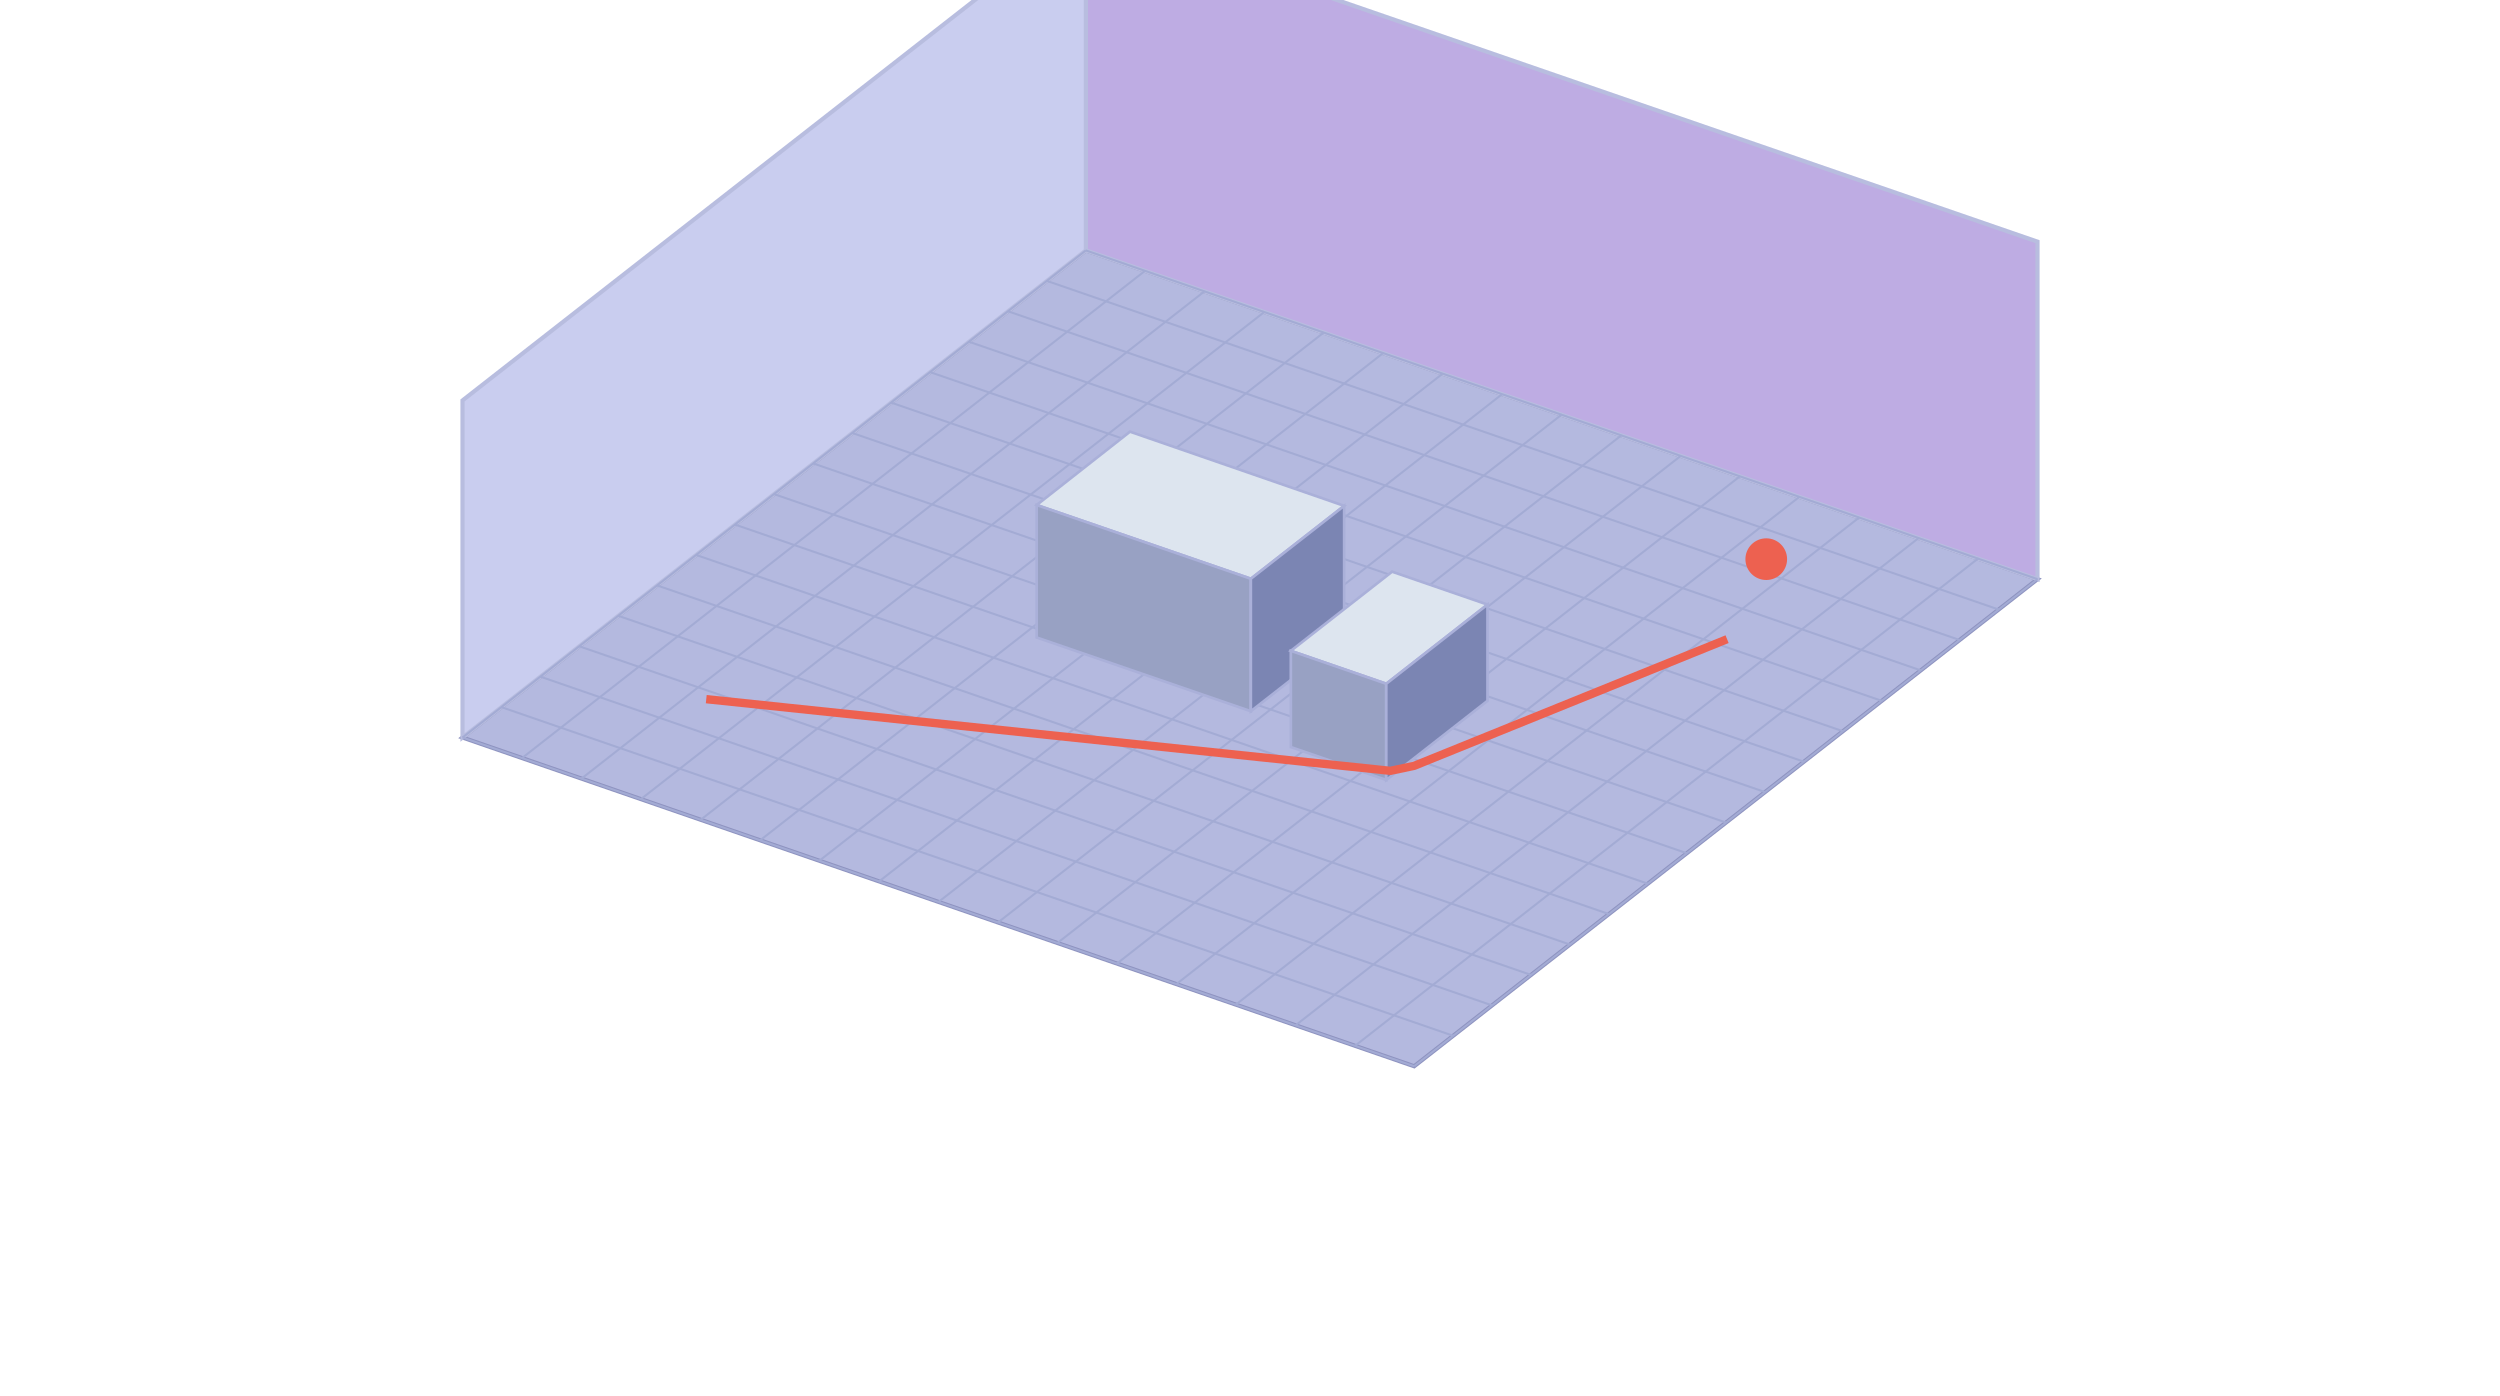
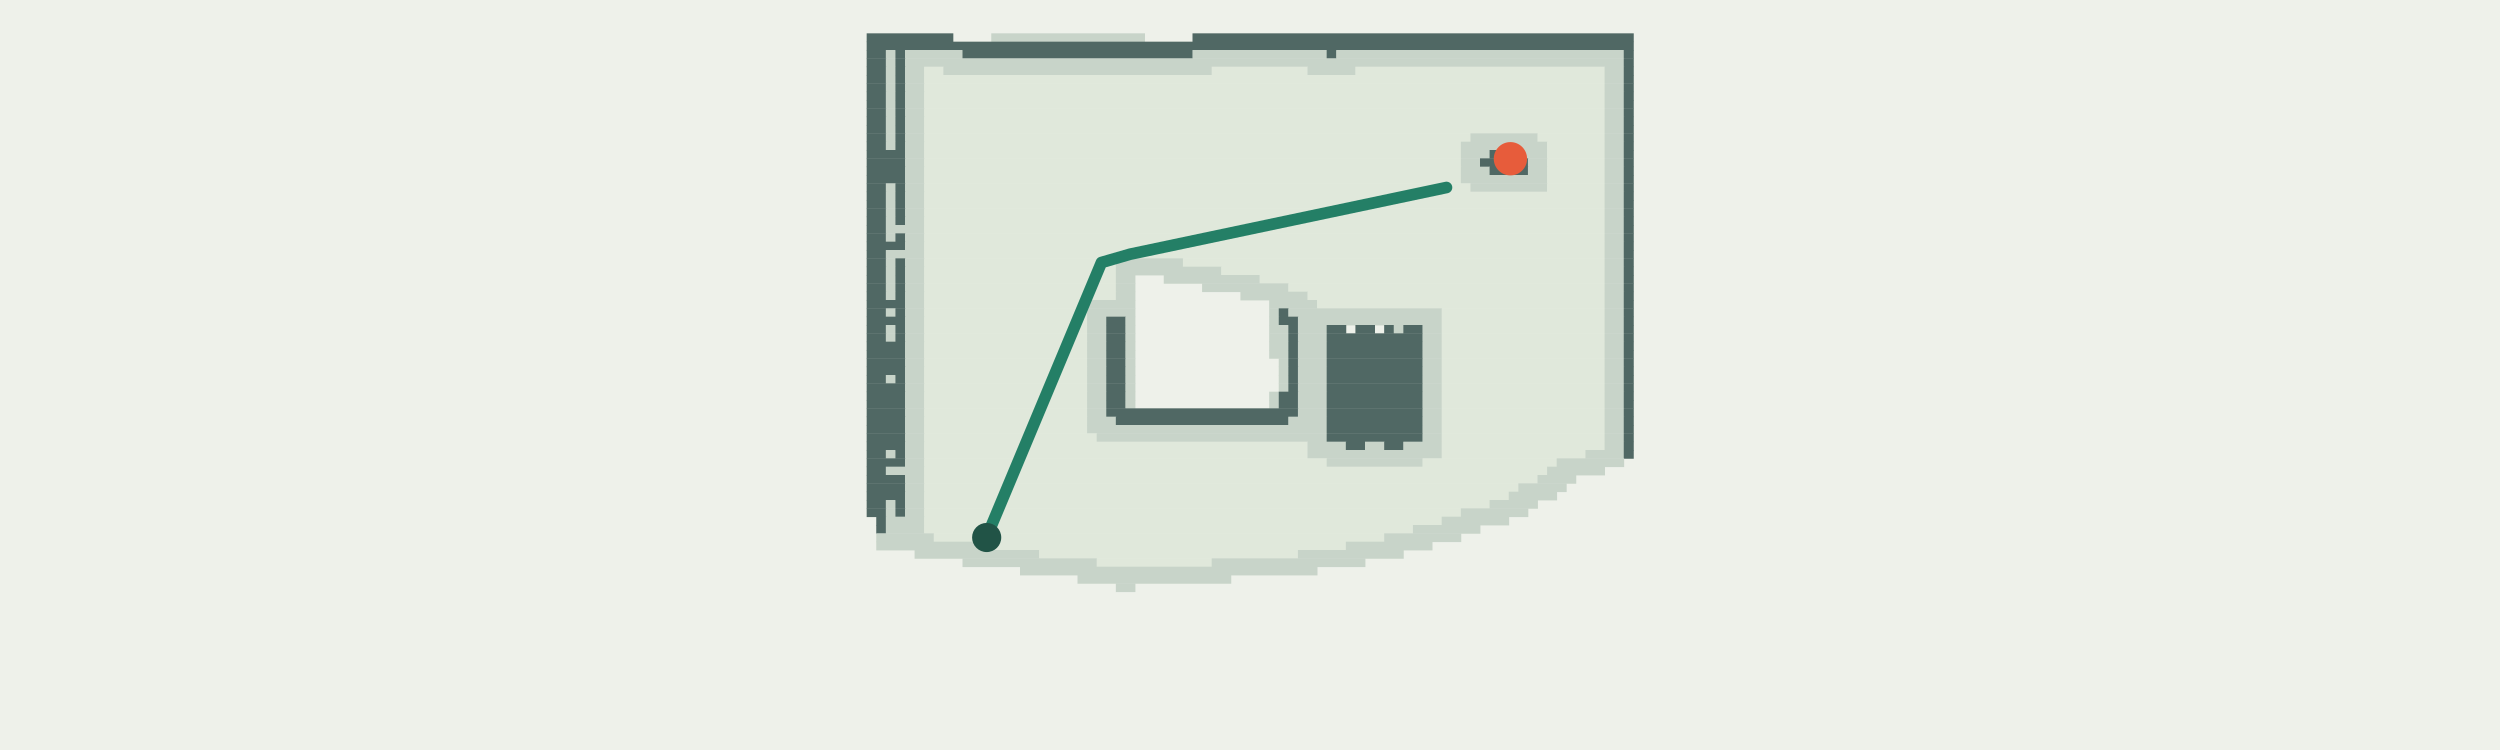
- <svg xmlns="http://www.w3.org/2000/svg" viewBox="0 0 600 335" width="600" height="335">
-   <polygon fill="#b4b9df" stroke="#8e93c0" points="260.6,60.1 489.0,139.0 339.4,255.9 111.0,177.0" />
-   <polygon fill="#beace3" stroke="#b8bddf" points="260.6,60.1 489.0,139.0 489.0,58.0 260.6,-20.8" />
-   <polygon fill="#c9cdef" stroke="#b8bddf" points="260.6,60.1 111.0,177.0 111.0,96.1 260.6,-20.8" />
-   <polyline points="260.6,60.1 489.0,139.0" fill="none" stroke="#a3abd4" stroke-width="0.5" opacity="1" stroke-dasharray="" stroke-linejoin="round" />
-   <polyline points="260.6,60.1 111.0,177.0" fill="none" stroke="#a3abd4" stroke-width="0.5" opacity="1" stroke-dasharray="" stroke-linejoin="round" />
-   <polyline points="251.2,67.4 479.7,146.3" fill="none" stroke="#a3abd4" stroke-width="0.5" opacity="1" stroke-dasharray="" stroke-linejoin="round" />
-   <polyline points="274.8,65.0 125.2,182.0" fill="none" stroke="#a3abd4" stroke-width="0.5" opacity="1" stroke-dasharray="" stroke-linejoin="round" />
-   <polyline points="241.9,74.7 470.3,153.6" fill="none" stroke="#a3abd4" stroke-width="0.5" opacity="1" stroke-dasharray="" stroke-linejoin="round" />
-   <polyline points="289.1,69.9 139.5,186.9" fill="none" stroke="#a3abd4" stroke-width="0.5" opacity="1" stroke-dasharray="" stroke-linejoin="round" />
-   <polyline points="232.5,82.0 461.0,160.9" fill="none" stroke="#a3abd4" stroke-width="0.5" opacity="1" stroke-dasharray="" stroke-linejoin="round" />
-   <polyline points="303.4,74.9 153.8,191.8" fill="none" stroke="#a3abd4" stroke-width="0.5" opacity="1" stroke-dasharray="" stroke-linejoin="round" />
-   <polyline points="223.2,89.3 451.6,168.2" fill="none" stroke="#a3abd4" stroke-width="0.5" opacity="1" stroke-dasharray="" stroke-linejoin="round" />
-   <polyline points="317.7,79.8 168.1,196.8" fill="none" stroke="#a3abd4" stroke-width="0.5" opacity="1" stroke-dasharray="" stroke-linejoin="round" />
-   <polyline points="213.8,96.6 442.3,175.5" fill="none" stroke="#a3abd4" stroke-width="0.5" opacity="1" stroke-dasharray="" stroke-linejoin="round" />
-   <polyline points="332.0,84.7 182.4,201.7" fill="none" stroke="#a3abd4" stroke-width="0.5" opacity="1" stroke-dasharray="" stroke-linejoin="round" />
-   <polyline points="204.5,103.9 432.9,182.8" fill="none" stroke="#a3abd4" stroke-width="0.5" opacity="1" stroke-dasharray="" stroke-linejoin="round" />
-   <polyline points="346.2,89.7 196.6,206.6" fill="none" stroke="#a3abd4" stroke-width="0.5" opacity="1" stroke-dasharray="" stroke-linejoin="round" />
-   <polyline points="195.1,111.2 423.6,190.1" fill="none" stroke="#a3abd4" stroke-width="0.5" opacity="1" stroke-dasharray="" stroke-linejoin="round" />
-   <polyline points="360.5,94.6 210.9,211.6" fill="none" stroke="#a3abd4" stroke-width="0.5" opacity="1" stroke-dasharray="" stroke-linejoin="round" />
-   <polyline points="185.8,118.6 414.2,197.4" fill="none" stroke="#a3abd4" stroke-width="0.5" opacity="1" stroke-dasharray="" stroke-linejoin="round" />
-   <polyline points="374.8,99.5 225.2,216.5" fill="none" stroke="#a3abd4" stroke-width="0.5" opacity="1" stroke-dasharray="" stroke-linejoin="round" />
-   <polyline points="176.4,125.9 404.9,204.8" fill="none" stroke="#a3abd4" stroke-width="0.5" opacity="1" stroke-dasharray="" stroke-linejoin="round" />
-   <polyline points="389.1,104.5 239.5,221.4" fill="none" stroke="#a3abd4" stroke-width="0.5" opacity="1" stroke-dasharray="" stroke-linejoin="round" />
-   <polyline points="167.1,133.2 395.5,212.1" fill="none" stroke="#a3abd4" stroke-width="0.5" opacity="1" stroke-dasharray="" stroke-linejoin="round" />
-   <polyline points="403.4,109.4 253.8,226.3" fill="none" stroke="#a3abd4" stroke-width="0.5" opacity="1" stroke-dasharray="" stroke-linejoin="round" />
-   <polyline points="157.7,140.5 386.2,219.4" fill="none" stroke="#a3abd4" stroke-width="0.5" opacity="1" stroke-dasharray="" stroke-linejoin="round" />
-   <polyline points="417.6,114.3 268.0,231.3" fill="none" stroke="#a3abd4" stroke-width="0.5" opacity="1" stroke-dasharray="" stroke-linejoin="round" />
-   <polyline points="148.4,147.8 376.8,226.7" fill="none" stroke="#a3abd4" stroke-width="0.5" opacity="1" stroke-dasharray="" stroke-linejoin="round" />
-   <polyline points="431.9,119.2 282.3,236.2" fill="none" stroke="#a3abd4" stroke-width="0.5" opacity="1" stroke-dasharray="" stroke-linejoin="round" />
-   <polyline points="139.0,155.1 367.5,234.0" fill="none" stroke="#a3abd4" stroke-width="0.5" opacity="1" stroke-dasharray="" stroke-linejoin="round" />
-   <polyline points="446.2,124.2 296.6,241.1" fill="none" stroke="#a3abd4" stroke-width="0.5" opacity="1" stroke-dasharray="" stroke-linejoin="round" />
-   <polyline points="129.7,162.4 358.1,241.3" fill="none" stroke="#a3abd4" stroke-width="0.5" opacity="1" stroke-dasharray="" stroke-linejoin="round" />
-   <polyline points="460.5,129.1 310.9,246.1" fill="none" stroke="#a3abd4" stroke-width="0.5" opacity="1" stroke-dasharray="" stroke-linejoin="round" />
-   <polyline points="120.3,169.7 348.8,248.6" fill="none" stroke="#a3abd4" stroke-width="0.5" opacity="1" stroke-dasharray="" stroke-linejoin="round" />
-   <polyline points="474.8,134.0 325.2,251.0" fill="none" stroke="#a3abd4" stroke-width="0.5" opacity="1" stroke-dasharray="" stroke-linejoin="round" />
-   <polyline points="111.0,177.0 339.4,255.9" fill="none" stroke="#a3abd4" stroke-width="0.5" opacity="1" stroke-dasharray="" stroke-linejoin="round" />
-   <polyline points="489.0,139.0 339.4,255.9" fill="none" stroke="#a3abd4" stroke-width="0.5" opacity="1" stroke-dasharray="" stroke-linejoin="round" />
-   <polygon fill="#dde5ef" stroke="#aab0d9" stroke-width=".65" points="271.2,103.6 322.6,121.4 300.2,138.9 248.8,121.2" />
-   <polygon fill="#98a1c3" stroke="#aab0d9" stroke-width=".65" points="248.8,153.0 300.2,170.7 300.2,138.9 248.8,121.2" />
-   <polygon fill="#7b85b3" stroke="#aab0d9" stroke-width=".65" points="322.6,153.2 300.2,170.7 300.2,138.9 322.6,121.4" />
-   <polygon fill="#dde5ef" stroke="#aab0d9" stroke-width=".65" points="334.1,137.2 357.0,145.1 332.7,164.1 309.8,156.2" />
-   <polygon fill="#98a1c3" stroke="#aab0d9" stroke-width=".65" points="309.8,179.3 332.7,187.2 332.7,164.1 309.8,156.2" />
-   <polygon fill="#7b85b3" stroke="#aab0d9" stroke-width=".65" points="357.0,168.2 332.7,187.2 332.7,164.1 357.0,145.1" />
-   <polyline points="169.5,167.8 333.7,185.0 339.4,183.8 414.5,153.4" fill="none" stroke="#ed6150" stroke-width="2" opacity="1" stroke-dasharray="" stroke-linejoin="round" />
-   <circle cx="423.9" cy="134.2" r="5" fill="#ed6150" />
+ <svg xmlns="http://www.w3.org/2000/svg" viewBox="0 0 600 180">
+   <rect width="600" height="180" fill="#eef1ea" />
+   <rect x="208.0" y="8.0" width="20.8" height="2.1" fill="#506864" />
+   <rect x="237.9" y="8.0" width="36.9" height="2.1" fill="#c8d4c9" />
+   <rect x="286.2" y="8.0" width="105.9" height="2.1" fill="#506864" />
+   <rect x="208.0" y="10.0" width="184.1" height="2.1" fill="#506864" />
+   <rect x="208.0" y="12.0" width="4.7" height="2.1" fill="#506864" />
+   <rect x="212.6" y="12.0" width="2.4" height="2.1" fill="#c8d4c9" />
+   <rect x="214.9" y="12.0" width="2.4" height="2.1" fill="#506864" />
+   <rect x="217.2" y="12.0" width="13.9" height="2.1" fill="#c8d4c9" />
+   <rect x="231.0" y="12.0" width="55.3" height="2.1" fill="#506864" />
+   <rect x="286.2" y="12.0" width="32.3" height="2.1" fill="#c8d4c9" />
+   <rect x="318.4" y="12.0" width="2.4" height="2.1" fill="#506864" />
+   <rect x="320.7" y="12.0" width="69.1" height="2.1" fill="#c8d4c9" />
+   <rect x="389.7" y="12.0" width="2.4" height="2.1" fill="#506864" />
+   <rect x="208.0" y="14.0" width="4.7" height="2.1" fill="#506864" />
+   <rect x="212.6" y="14.0" width="2.4" height="2.1" fill="#c8d4c9" />
+   <rect x="214.9" y="14.0" width="2.4" height="2.1" fill="#506864" />
+   <rect x="217.2" y="14.0" width="172.6" height="2.1" fill="#c8d4c9" />
+   <rect x="389.7" y="14.0" width="2.4" height="2.1" fill="#506864" />
+   <rect x="208.0" y="16.0" width="4.7" height="2.1" fill="#506864" />
+   <rect x="212.6" y="16.0" width="2.4" height="2.1" fill="#c8d4c9" />
+   <rect x="214.9" y="16.0" width="2.4" height="2.1" fill="#506864" />
+   <rect x="217.2" y="16.0" width="4.7" height="2.1" fill="#c8d4c9" />
+   <rect x="221.8" y="16.0" width="4.7" height="2.1" fill="#e0e8db" />
+   <rect x="226.4" y="16.0" width="64.5" height="2.1" fill="#c8d4c9" />
+   <rect x="290.8" y="16.0" width="23.1" height="2.1" fill="#e0e8db" />
+   <rect x="313.8" y="16.0" width="11.6" height="2.1" fill="#c8d4c9" />
+   <rect x="325.3" y="16.0" width="59.9" height="2.1" fill="#e0e8db" />
+   <rect x="385.1" y="16.0" width="4.7" height="2.1" fill="#c8d4c9" />
+   <rect x="389.7" y="16.0" width="2.4" height="2.1" fill="#506864" />
+   <rect x="208.0" y="18.0" width="4.7" height="2.1" fill="#506864" />
+   <rect x="212.6" y="18.0" width="2.4" height="2.1" fill="#c8d4c9" />
+   <rect x="214.9" y="18.0" width="2.4" height="2.1" fill="#506864" />
+   <rect x="217.2" y="18.0" width="4.7" height="2.1" fill="#c8d4c9" />
+   <rect x="221.8" y="18.0" width="163.4" height="2.1" fill="#e0e8db" />
+   <rect x="385.1" y="18.0" width="4.7" height="2.1" fill="#c8d4c9" />
+   <rect x="389.7" y="18.0" width="2.4" height="2.1" fill="#506864" />
+   <rect x="208.0" y="20.0" width="4.7" height="2.1" fill="#506864" />
+   <rect x="212.6" y="20.0" width="2.4" height="2.1" fill="#c8d4c9" />
+   <rect x="214.9" y="20.0" width="2.4" height="2.1" fill="#506864" />
+   <rect x="217.2" y="20.0" width="4.7" height="2.1" fill="#c8d4c9" />
+   <rect x="221.8" y="20.0" width="163.4" height="2.1" fill="#e0e8db" />
+   <rect x="385.1" y="20.0" width="4.7" height="2.1" fill="#c8d4c9" />
+   <rect x="389.7" y="20.0" width="2.4" height="2.1" fill="#506864" />
+   <rect x="208.0" y="22.0" width="4.7" height="2.1" fill="#506864" />
+   <rect x="212.6" y="22.0" width="2.4" height="2.1" fill="#c8d4c9" />
+   <rect x="214.9" y="22.0" width="2.4" height="2.1" fill="#506864" />
+   <rect x="217.2" y="22.0" width="4.7" height="2.1" fill="#c8d4c9" />
+   <rect x="221.8" y="22.0" width="163.4" height="2.1" fill="#e0e8db" />
+   <rect x="385.1" y="22.0" width="4.7" height="2.1" fill="#c8d4c9" />
+   <rect x="389.7" y="22.0" width="2.4" height="2.1" fill="#506864" />
+   <rect x="208.0" y="24.0" width="4.7" height="2.1" fill="#506864" />
+   <rect x="212.6" y="24.0" width="2.4" height="2.1" fill="#c8d4c9" />
+   <rect x="214.9" y="24.0" width="2.4" height="2.1" fill="#506864" />
+   <rect x="217.2" y="24.0" width="4.7" height="2.1" fill="#c8d4c9" />
+   <rect x="221.8" y="24.0" width="163.4" height="2.1" fill="#e0e8db" />
+   <rect x="385.1" y="24.0" width="4.7" height="2.1" fill="#c8d4c9" />
+   <rect x="389.7" y="24.0" width="2.4" height="2.1" fill="#506864" />
+   <rect x="208.0" y="26.0" width="4.7" height="2.1" fill="#506864" />
+   <rect x="212.6" y="26.0" width="2.4" height="2.1" fill="#c8d4c9" />
+   <rect x="214.9" y="26.0" width="2.4" height="2.1" fill="#506864" />
+   <rect x="217.2" y="26.0" width="4.7" height="2.1" fill="#c8d4c9" />
+   <rect x="221.8" y="26.0" width="163.4" height="2.1" fill="#e0e8db" />
+   <rect x="385.1" y="26.0" width="4.7" height="2.1" fill="#c8d4c9" />
+   <rect x="389.7" y="26.0" width="2.4" height="2.1" fill="#506864" />
+   <rect x="208.0" y="28.0" width="4.7" height="2.1" fill="#506864" />
+   <rect x="212.6" y="28.0" width="2.4" height="2.1" fill="#c8d4c9" />
+   <rect x="214.9" y="28.0" width="2.4" height="2.1" fill="#506864" />
+   <rect x="217.2" y="28.0" width="4.7" height="2.1" fill="#c8d4c9" />
+   <rect x="221.8" y="28.0" width="163.4" height="2.1" fill="#e0e8db" />
+   <rect x="385.1" y="28.0" width="4.7" height="2.1" fill="#c8d4c9" />
+   <rect x="389.7" y="28.0" width="2.4" height="2.1" fill="#506864" />
+   <rect x="208.0" y="30.0" width="4.7" height="2.1" fill="#506864" />
+   <rect x="212.6" y="30.0" width="2.4" height="2.1" fill="#c8d4c9" />
+   <rect x="214.9" y="30.0" width="2.4" height="2.1" fill="#506864" />
+   <rect x="217.2" y="30.0" width="4.7" height="2.1" fill="#c8d4c9" />
+   <rect x="221.8" y="30.0" width="163.4" height="2.1" fill="#e0e8db" />
+   <rect x="385.1" y="30.0" width="4.7" height="2.1" fill="#c8d4c9" />
+   <rect x="389.7" y="30.0" width="2.4" height="2.1" fill="#506864" />
+   <rect x="208.0" y="32.0" width="4.7" height="2.1" fill="#506864" />
+   <rect x="212.6" y="32.0" width="2.4" height="2.1" fill="#c8d4c9" />
+   <rect x="214.9" y="32.0" width="2.4" height="2.1" fill="#506864" />
+   <rect x="217.2" y="32.0" width="4.7" height="2.1" fill="#c8d4c9" />
+   <rect x="221.8" y="32.0" width="131.2" height="2.1" fill="#e0e8db" />
+   <rect x="352.9" y="32.0" width="16.2" height="2.1" fill="#c8d4c9" />
+   <rect x="369.0" y="32.0" width="16.2" height="2.1" fill="#e0e8db" />
+   <rect x="385.1" y="32.0" width="4.7" height="2.1" fill="#c8d4c9" />
+   <rect x="389.7" y="32.0" width="2.4" height="2.1" fill="#506864" />
+   <rect x="208.0" y="34.0" width="4.7" height="2.1" fill="#506864" />
+   <rect x="212.6" y="34.0" width="2.4" height="2.1" fill="#c8d4c9" />
+   <rect x="214.9" y="34.0" width="2.4" height="2.1" fill="#506864" />
+   <rect x="217.2" y="34.0" width="4.7" height="2.1" fill="#c8d4c9" />
+   <rect x="221.8" y="34.0" width="128.9" height="2.1" fill="#e0e8db" />
+   <rect x="350.6" y="34.0" width="20.8" height="2.1" fill="#c8d4c9" />
+   <rect x="371.3" y="34.0" width="13.9" height="2.1" fill="#e0e8db" />
+   <rect x="385.1" y="34.0" width="4.7" height="2.1" fill="#c8d4c9" />
+   <rect x="389.7" y="34.0" width="2.4" height="2.1" fill="#506864" />
+   <rect x="208.0" y="36.0" width="9.3" height="2.1" fill="#506864" />
+   <rect x="217.2" y="36.0" width="4.7" height="2.1" fill="#c8d4c9" />
+   <rect x="221.8" y="36.0" width="128.9" height="2.1" fill="#e0e8db" />
+   <rect x="350.6" y="36.0" width="7.0" height="2.1" fill="#c8d4c9" />
+   <rect x="357.5" y="36.0" width="7.0" height="2.1" fill="#506864" />
+   <rect x="364.4" y="36.0" width="7.0" height="2.1" fill="#c8d4c9" />
+   <rect x="371.3" y="36.0" width="13.9" height="2.1" fill="#e0e8db" />
+   <rect x="385.1" y="36.0" width="4.7" height="2.1" fill="#c8d4c9" />
+   <rect x="389.7" y="36.0" width="2.4" height="2.1" fill="#506864" />
+   <rect x="208.0" y="38.0" width="9.3" height="2.1" fill="#506864" />
+   <rect x="217.2" y="38.0" width="4.7" height="2.1" fill="#c8d4c9" />
+   <rect x="221.8" y="38.0" width="128.9" height="2.1" fill="#e0e8db" />
+   <rect x="350.6" y="38.0" width="4.7" height="2.1" fill="#c8d4c9" />
+   <rect x="355.2" y="38.0" width="11.6" height="2.1" fill="#506864" />
+   <rect x="366.7" y="38.0" width="4.7" height="2.1" fill="#c8d4c9" />
+   <rect x="371.3" y="38.0" width="13.9" height="2.1" fill="#e0e8db" />
+   <rect x="385.1" y="38.0" width="4.7" height="2.1" fill="#c8d4c9" />
+   <rect x="389.7" y="38.0" width="2.4" height="2.1" fill="#506864" />
+   <rect x="208.0" y="40.0" width="9.3" height="2.1" fill="#506864" />
+   <rect x="217.2" y="40.0" width="4.7" height="2.1" fill="#c8d4c9" />
+   <rect x="221.8" y="40.0" width="128.9" height="2.1" fill="#e0e8db" />
+   <rect x="350.6" y="40.0" width="7.0" height="2.1" fill="#c8d4c9" />
+   <rect x="357.5" y="40.0" width="9.3" height="2.1" fill="#506864" />
+   <rect x="366.7" y="40.0" width="4.7" height="2.1" fill="#c8d4c9" />
+   <rect x="371.3" y="40.0" width="13.9" height="2.1" fill="#e0e8db" />
+   <rect x="385.1" y="40.0" width="4.7" height="2.1" fill="#c8d4c9" />
+   <rect x="389.7" y="40.0" width="2.4" height="2.1" fill="#506864" />
+   <rect x="208.0" y="42.0" width="9.3" height="2.1" fill="#506864" />
+   <rect x="217.2" y="42.0" width="4.7" height="2.1" fill="#c8d4c9" />
+   <rect x="221.8" y="42.0" width="128.9" height="2.1" fill="#e0e8db" />
+   <rect x="350.6" y="42.0" width="20.8" height="2.1" fill="#c8d4c9" />
+   <rect x="371.3" y="42.0" width="13.9" height="2.1" fill="#e0e8db" />
+   <rect x="385.1" y="42.0" width="4.7" height="2.1" fill="#c8d4c9" />
+   <rect x="389.7" y="42.0" width="2.4" height="2.1" fill="#506864" />
+   <rect x="208.0" y="44.0" width="4.7" height="2.1" fill="#506864" />
+   <rect x="212.6" y="44.0" width="2.4" height="2.1" fill="#c8d4c9" />
+   <rect x="214.9" y="44.0" width="2.4" height="2.1" fill="#506864" />
+   <rect x="217.2" y="44.0" width="4.7" height="2.1" fill="#c8d4c9" />
+   <rect x="221.8" y="44.0" width="131.2" height="2.1" fill="#e0e8db" />
+   <rect x="352.9" y="44.0" width="18.5" height="2.1" fill="#c8d4c9" />
+   <rect x="371.3" y="44.0" width="13.9" height="2.1" fill="#e0e8db" />
+   <rect x="385.1" y="44.0" width="4.7" height="2.1" fill="#c8d4c9" />
+   <rect x="389.7" y="44.0" width="2.4" height="2.1" fill="#506864" />
+   <rect x="208.0" y="46.0" width="4.7" height="2.1" fill="#506864" />
+   <rect x="212.6" y="46.0" width="2.4" height="2.1" fill="#c8d4c9" />
+   <rect x="214.9" y="46.0" width="2.4" height="2.1" fill="#506864" />
+   <rect x="217.2" y="46.0" width="4.7" height="2.1" fill="#c8d4c9" />
+   <rect x="221.8" y="46.0" width="163.4" height="2.1" fill="#e0e8db" />
+   <rect x="385.1" y="46.0" width="4.7" height="2.1" fill="#c8d4c9" />
+   <rect x="389.7" y="46.0" width="2.4" height="2.1" fill="#506864" />
+   <rect x="208.0" y="48.0" width="4.7" height="2.1" fill="#506864" />
+   <rect x="212.6" y="48.0" width="2.4" height="2.1" fill="#c8d4c9" />
+   <rect x="214.9" y="48.0" width="2.4" height="2.1" fill="#506864" />
+   <rect x="217.2" y="48.0" width="4.7" height="2.1" fill="#c8d4c9" />
+   <rect x="221.8" y="48.0" width="163.4" height="2.1" fill="#e0e8db" />
+   <rect x="385.1" y="48.0" width="4.7" height="2.1" fill="#c8d4c9" />
+   <rect x="389.7" y="48.0" width="2.4" height="2.1" fill="#506864" />
+   <rect x="208.0" y="50.0" width="4.7" height="2.1" fill="#506864" />
+   <rect x="212.6" y="50.0" width="2.4" height="2.1" fill="#c8d4c9" />
+   <rect x="214.9" y="50.0" width="2.4" height="2.1" fill="#506864" />
+   <rect x="217.2" y="50.0" width="4.7" height="2.1" fill="#c8d4c9" />
+   <rect x="221.8" y="50.0" width="163.4" height="2.1" fill="#e0e8db" />
+   <rect x="385.1" y="50.0" width="4.7" height="2.1" fill="#c8d4c9" />
+   <rect x="389.7" y="50.0" width="2.4" height="2.1" fill="#506864" />
+   <rect x="208.0" y="52.0" width="4.7" height="2.1" fill="#506864" />
+   <rect x="212.6" y="52.0" width="2.4" height="2.1" fill="#c8d4c9" />
+   <rect x="214.9" y="52.0" width="2.4" height="2.1" fill="#506864" />
+   <rect x="217.2" y="52.0" width="4.7" height="2.1" fill="#c8d4c9" />
+   <rect x="221.8" y="52.0" width="163.4" height="2.1" fill="#e0e8db" />
+   <rect x="385.1" y="52.0" width="4.7" height="2.1" fill="#c8d4c9" />
+   <rect x="389.7" y="52.0" width="2.4" height="2.1" fill="#506864" />
+   <rect x="208.0" y="54.0" width="4.7" height="2.1" fill="#506864" />
+   <rect x="212.6" y="54.0" width="9.3" height="2.1" fill="#c8d4c9" />
+   <rect x="221.8" y="54.0" width="163.4" height="2.1" fill="#e0e8db" />
+   <rect x="385.1" y="54.0" width="4.7" height="2.1" fill="#c8d4c9" />
+   <rect x="389.7" y="54.0" width="2.4" height="2.1" fill="#506864" />
+   <rect x="208.0" y="56.0" width="4.7" height="2.1" fill="#506864" />
+   <rect x="212.6" y="56.0" width="2.4" height="2.1" fill="#c8d4c9" />
+   <rect x="214.9" y="56.0" width="2.4" height="2.1" fill="#506864" />
+   <rect x="217.2" y="56.0" width="4.7" height="2.1" fill="#c8d4c9" />
+   <rect x="221.8" y="56.0" width="163.4" height="2.1" fill="#e0e8db" />
+   <rect x="385.1" y="56.0" width="4.7" height="2.1" fill="#c8d4c9" />
+   <rect x="389.7" y="56.0" width="2.4" height="2.1" fill="#506864" />
+   <rect x="208.0" y="58.0" width="9.3" height="2.1" fill="#506864" />
+   <rect x="217.2" y="58.0" width="4.7" height="2.1" fill="#c8d4c9" />
+   <rect x="221.8" y="58.0" width="163.4" height="2.1" fill="#e0e8db" />
+   <rect x="385.1" y="58.0" width="4.7" height="2.1" fill="#c8d4c9" />
+   <rect x="389.7" y="58.0" width="2.4" height="2.1" fill="#506864" />
+   <rect x="208.0" y="60.0" width="4.7" height="2.1" fill="#506864" />
+   <rect x="212.6" y="60.0" width="9.3" height="2.1" fill="#c8d4c9" />
+   <rect x="221.8" y="60.0" width="163.4" height="2.1" fill="#e0e8db" />
+   <rect x="385.1" y="60.0" width="4.7" height="2.1" fill="#c8d4c9" />
+   <rect x="389.7" y="60.0" width="2.4" height="2.1" fill="#506864" />
+   <rect x="208.0" y="62.0" width="4.7" height="2.1" fill="#506864" />
+   <rect x="212.6" y="62.0" width="2.4" height="2.1" fill="#c8d4c9" />
+   <rect x="214.9" y="62.0" width="2.4" height="2.1" fill="#506864" />
+   <rect x="217.2" y="62.0" width="4.7" height="2.1" fill="#c8d4c9" />
+   <rect x="221.8" y="62.0" width="46.1" height="2.1" fill="#e0e8db" />
+   <rect x="267.8" y="62.0" width="16.2" height="2.1" fill="#c8d4c9" />
+   <rect x="283.9" y="62.0" width="101.3" height="2.1" fill="#e0e8db" />
+   <rect x="385.1" y="62.0" width="4.7" height="2.1" fill="#c8d4c9" />
+   <rect x="389.7" y="62.0" width="2.4" height="2.1" fill="#506864" />
+   <rect x="208.0" y="64.0" width="4.7" height="2.1" fill="#506864" />
+   <rect x="212.6" y="64.0" width="2.4" height="2.1" fill="#c8d4c9" />
+   <rect x="214.9" y="64.0" width="2.4" height="2.1" fill="#506864" />
+   <rect x="217.2" y="64.0" width="4.7" height="2.1" fill="#c8d4c9" />
+   <rect x="221.8" y="64.0" width="46.1" height="2.1" fill="#e0e8db" />
+   <rect x="267.8" y="64.0" width="25.4" height="2.1" fill="#c8d4c9" />
+   <rect x="293.1" y="64.0" width="92.1" height="2.1" fill="#e0e8db" />
+   <rect x="385.1" y="64.0" width="4.7" height="2.1" fill="#c8d4c9" />
+   <rect x="389.7" y="64.0" width="2.4" height="2.1" fill="#506864" />
+   <rect x="208.0" y="66.0" width="4.7" height="2.1" fill="#506864" />
+   <rect x="212.6" y="66.0" width="2.4" height="2.1" fill="#c8d4c9" />
+   <rect x="214.9" y="66.0" width="2.4" height="2.1" fill="#506864" />
+   <rect x="217.2" y="66.0" width="4.7" height="2.1" fill="#c8d4c9" />
+   <rect x="221.8" y="66.0" width="46.1" height="2.1" fill="#e0e8db" />
+   <rect x="267.8" y="66.0" width="4.7" height="2.1" fill="#c8d4c9" />
+   <rect x="279.3" y="66.0" width="23.1" height="2.1" fill="#c8d4c9" />
+   <rect x="302.3" y="66.0" width="82.9" height="2.1" fill="#e0e8db" />
+   <rect x="385.1" y="66.0" width="4.7" height="2.1" fill="#c8d4c9" />
+   <rect x="389.7" y="66.0" width="2.4" height="2.1" fill="#506864" />
+   <rect x="208.0" y="68.0" width="4.7" height="2.1" fill="#506864" />
+   <rect x="212.6" y="68.0" width="2.4" height="2.1" fill="#c8d4c9" />
+   <rect x="214.9" y="68.0" width="2.4" height="2.1" fill="#506864" />
+   <rect x="217.2" y="68.0" width="4.7" height="2.1" fill="#c8d4c9" />
+   <rect x="221.8" y="68.0" width="46.1" height="2.1" fill="#e0e8db" />
+   <rect x="267.8" y="68.0" width="4.7" height="2.1" fill="#c8d4c9" />
+   <rect x="288.5" y="68.0" width="20.8" height="2.1" fill="#c8d4c9" />
+   <rect x="309.2" y="68.0" width="76.0" height="2.1" fill="#e0e8db" />
+   <rect x="385.1" y="68.0" width="4.7" height="2.1" fill="#c8d4c9" />
+   <rect x="389.7" y="68.0" width="2.4" height="2.1" fill="#506864" />
+   <rect x="208.0" y="70.0" width="4.7" height="2.1" fill="#506864" />
+   <rect x="212.6" y="70.0" width="2.4" height="2.1" fill="#c8d4c9" />
+   <rect x="214.9" y="70.0" width="2.4" height="2.1" fill="#506864" />
+   <rect x="217.2" y="70.0" width="4.7" height="2.1" fill="#c8d4c9" />
+   <rect x="221.8" y="70.0" width="46.1" height="2.1" fill="#e0e8db" />
+   <rect x="267.8" y="70.0" width="4.7" height="2.1" fill="#c8d4c9" />
+   <rect x="297.7" y="70.0" width="16.2" height="2.1" fill="#c8d4c9" />
+   <rect x="313.8" y="70.0" width="71.4" height="2.1" fill="#e0e8db" />
+   <rect x="385.1" y="70.0" width="4.7" height="2.1" fill="#c8d4c9" />
+   <rect x="389.7" y="70.0" width="2.4" height="2.1" fill="#506864" />
+   <rect x="208.0" y="72.0" width="9.3" height="2.1" fill="#506864" />
+   <rect x="217.2" y="72.0" width="4.7" height="2.1" fill="#c8d4c9" />
+   <rect x="221.8" y="72.0" width="39.2" height="2.1" fill="#e0e8db" />
+   <rect x="260.9" y="72.0" width="11.6" height="2.1" fill="#c8d4c9" />
+   <rect x="304.6" y="72.0" width="11.6" height="2.1" fill="#c8d4c9" />
+   <rect x="316.1" y="72.0" width="69.1" height="2.1" fill="#e0e8db" />
+   <rect x="385.1" y="72.0" width="4.7" height="2.1" fill="#c8d4c9" />
+   <rect x="389.7" y="72.0" width="2.4" height="2.1" fill="#506864" />
+   <rect x="208.0" y="74.0" width="4.7" height="2.1" fill="#506864" />
+   <rect x="212.6" y="74.0" width="2.4" height="2.1" fill="#c8d4c9" />
+   <rect x="214.9" y="74.0" width="2.4" height="2.1" fill="#506864" />
+   <rect x="217.2" y="74.0" width="4.7" height="2.1" fill="#c8d4c9" />
+   <rect x="221.8" y="74.0" width="39.2" height="2.1" fill="#e0e8db" />
+   <rect x="260.9" y="74.0" width="11.6" height="2.1" fill="#c8d4c9" />
+   <rect x="304.6" y="74.0" width="2.4" height="2.1" fill="#c8d4c9" />
+   <rect x="306.9" y="74.0" width="2.4" height="2.1" fill="#506864" />
+   <rect x="309.2" y="74.0" width="36.9" height="2.1" fill="#c8d4c9" />
+   <rect x="346.0" y="74.0" width="39.2" height="2.1" fill="#e0e8db" />
+   <rect x="385.1" y="74.0" width="4.7" height="2.1" fill="#c8d4c9" />
+   <rect x="389.7" y="74.0" width="2.4" height="2.1" fill="#506864" />
+   <rect x="208.0" y="76.0" width="9.3" height="2.1" fill="#506864" />
+   <rect x="217.2" y="76.0" width="4.7" height="2.1" fill="#c8d4c9" />
+   <rect x="221.8" y="76.0" width="39.2" height="2.1" fill="#e0e8db" />
+   <rect x="260.9" y="76.0" width="4.7" height="2.1" fill="#c8d4c9" />
+   <rect x="265.5" y="76.0" width="4.7" height="2.1" fill="#506864" />
+   <rect x="270.1" y="76.0" width="2.4" height="2.1" fill="#c8d4c9" />
+   <rect x="304.6" y="76.0" width="2.4" height="2.1" fill="#c8d4c9" />
+   <rect x="306.9" y="76.0" width="4.7" height="2.1" fill="#506864" />
+   <rect x="311.5" y="76.0" width="34.6" height="2.1" fill="#c8d4c9" />
+   <rect x="346.0" y="76.0" width="39.2" height="2.1" fill="#e0e8db" />
+   <rect x="385.1" y="76.0" width="4.7" height="2.1" fill="#c8d4c9" />
+   <rect x="389.7" y="76.0" width="2.4" height="2.1" fill="#506864" />
+   <rect x="208.0" y="78.0" width="4.7" height="2.1" fill="#506864" />
+   <rect x="212.6" y="78.0" width="2.4" height="2.1" fill="#c8d4c9" />
+   <rect x="214.9" y="78.0" width="2.4" height="2.1" fill="#506864" />
+   <rect x="217.2" y="78.0" width="4.7" height="2.1" fill="#c8d4c9" />
+   <rect x="221.8" y="78.0" width="39.2" height="2.1" fill="#e0e8db" />
+   <rect x="260.9" y="78.0" width="4.7" height="2.1" fill="#c8d4c9" />
+   <rect x="265.5" y="78.0" width="4.7" height="2.1" fill="#506864" />
+   <rect x="270.1" y="78.0" width="2.4" height="2.1" fill="#c8d4c9" />
+   <rect x="304.6" y="78.0" width="4.7" height="2.1" fill="#c8d4c9" />
+   <rect x="309.2" y="78.0" width="2.4" height="2.1" fill="#506864" />
+   <rect x="311.5" y="78.0" width="7.0" height="2.1" fill="#c8d4c9" />
+   <rect x="318.4" y="78.0" width="4.7" height="2.1" fill="#506864" />
+   <rect x="325.3" y="78.0" width="4.7" height="2.1" fill="#506864" />
+   <rect x="332.2" y="78.0" width="2.4" height="2.1" fill="#506864" />
+   <rect x="334.5" y="78.0" width="2.4" height="2.1" fill="#c8d4c9" />
+   <rect x="336.8" y="78.0" width="4.7" height="2.1" fill="#506864" />
+   <rect x="341.4" y="78.0" width="4.7" height="2.1" fill="#c8d4c9" />
+   <rect x="346.0" y="78.0" width="39.2" height="2.1" fill="#e0e8db" />
+   <rect x="385.1" y="78.0" width="4.7" height="2.1" fill="#c8d4c9" />
+   <rect x="389.7" y="78.0" width="2.4" height="2.1" fill="#506864" />
+   <rect x="208.0" y="80.0" width="4.7" height="2.1" fill="#506864" />
+   <rect x="212.6" y="80.0" width="2.4" height="2.1" fill="#c8d4c9" />
+   <rect x="214.9" y="80.0" width="2.4" height="2.1" fill="#506864" />
+   <rect x="217.2" y="80.0" width="4.7" height="2.1" fill="#c8d4c9" />
+   <rect x="221.8" y="80.0" width="39.2" height="2.1" fill="#e0e8db" />
+   <rect x="260.9" y="80.0" width="4.7" height="2.1" fill="#c8d4c9" />
+   <rect x="265.5" y="80.0" width="4.7" height="2.1" fill="#506864" />
+   <rect x="270.1" y="80.0" width="2.4" height="2.1" fill="#c8d4c9" />
+   <rect x="304.6" y="80.0" width="4.7" height="2.1" fill="#c8d4c9" />
+   <rect x="309.2" y="80.0" width="2.4" height="2.1" fill="#506864" />
+   <rect x="311.5" y="80.0" width="7.0" height="2.1" fill="#c8d4c9" />
+   <rect x="318.4" y="80.0" width="23.1" height="2.1" fill="#506864" />
+   <rect x="341.4" y="80.0" width="4.7" height="2.1" fill="#c8d4c9" />
+   <rect x="346.0" y="80.0" width="39.2" height="2.1" fill="#e0e8db" />
+   <rect x="385.1" y="80.0" width="4.7" height="2.1" fill="#c8d4c9" />
+   <rect x="389.7" y="80.0" width="2.4" height="2.1" fill="#506864" />
+   <rect x="208.0" y="82.0" width="9.3" height="2.1" fill="#506864" />
+   <rect x="217.2" y="82.0" width="4.7" height="2.1" fill="#c8d4c9" />
+   <rect x="221.8" y="82.0" width="39.2" height="2.1" fill="#e0e8db" />
+   <rect x="260.9" y="82.0" width="4.7" height="2.1" fill="#c8d4c9" />
+   <rect x="265.5" y="82.0" width="4.7" height="2.1" fill="#506864" />
+   <rect x="270.1" y="82.0" width="2.4" height="2.1" fill="#c8d4c9" />
+   <rect x="304.6" y="82.0" width="4.7" height="2.1" fill="#c8d4c9" />
+   <rect x="309.2" y="82.0" width="2.4" height="2.1" fill="#506864" />
+   <rect x="311.5" y="82.0" width="7.0" height="2.1" fill="#c8d4c9" />
+   <rect x="318.4" y="82.0" width="23.1" height="2.1" fill="#506864" />
+   <rect x="341.4" y="82.0" width="4.7" height="2.1" fill="#c8d4c9" />
+   <rect x="346.0" y="82.0" width="39.2" height="2.1" fill="#e0e8db" />
+   <rect x="385.1" y="82.0" width="4.7" height="2.1" fill="#c8d4c9" />
+   <rect x="389.7" y="82.0" width="2.4" height="2.1" fill="#506864" />
+   <rect x="208.0" y="84.0" width="9.3" height="2.1" fill="#506864" />
+   <rect x="217.2" y="84.0" width="4.7" height="2.1" fill="#c8d4c9" />
+   <rect x="221.8" y="84.0" width="39.2" height="2.1" fill="#e0e8db" />
+   <rect x="260.9" y="84.0" width="4.7" height="2.1" fill="#c8d4c9" />
+   <rect x="265.5" y="84.0" width="4.7" height="2.1" fill="#506864" />
+   <rect x="270.1" y="84.0" width="2.4" height="2.1" fill="#c8d4c9" />
+   <rect x="304.6" y="84.0" width="4.7" height="2.1" fill="#c8d4c9" />
+   <rect x="309.2" y="84.0" width="2.4" height="2.1" fill="#506864" />
+   <rect x="311.5" y="84.0" width="7.0" height="2.1" fill="#c8d4c9" />
+   <rect x="318.4" y="84.0" width="23.1" height="2.1" fill="#506864" />
+   <rect x="341.4" y="84.0" width="4.7" height="2.1" fill="#c8d4c9" />
+   <rect x="346.0" y="84.0" width="39.2" height="2.1" fill="#e0e8db" />
+   <rect x="385.1" y="84.0" width="4.7" height="2.1" fill="#c8d4c9" />
+   <rect x="389.7" y="84.0" width="2.4" height="2.1" fill="#506864" />
+   <rect x="208.0" y="86.0" width="9.3" height="2.1" fill="#506864" />
+   <rect x="217.2" y="86.0" width="4.7" height="2.1" fill="#c8d4c9" />
+   <rect x="221.8" y="86.0" width="39.2" height="2.1" fill="#e0e8db" />
+   <rect x="260.9" y="86.0" width="4.7" height="2.1" fill="#c8d4c9" />
+   <rect x="265.5" y="86.0" width="4.7" height="2.1" fill="#506864" />
+   <rect x="270.1" y="86.0" width="2.4" height="2.1" fill="#c8d4c9" />
+   <rect x="306.9" y="86.0" width="2.4" height="2.1" fill="#c8d4c9" />
+   <rect x="309.2" y="86.0" width="2.4" height="2.1" fill="#506864" />
+   <rect x="311.5" y="86.0" width="7.0" height="2.1" fill="#c8d4c9" />
+   <rect x="318.4" y="86.0" width="23.1" height="2.1" fill="#506864" />
+   <rect x="341.4" y="86.0" width="4.7" height="2.1" fill="#c8d4c9" />
+   <rect x="346.0" y="86.0" width="39.2" height="2.1" fill="#e0e8db" />
+   <rect x="385.1" y="86.0" width="4.7" height="2.1" fill="#c8d4c9" />
+   <rect x="389.7" y="86.0" width="2.4" height="2.1" fill="#506864" />
+   <rect x="208.0" y="88.0" width="9.3" height="2.1" fill="#506864" />
+   <rect x="217.2" y="88.0" width="4.7" height="2.1" fill="#c8d4c9" />
+   <rect x="221.8" y="88.0" width="39.2" height="2.1" fill="#e0e8db" />
+   <rect x="260.9" y="88.0" width="4.7" height="2.1" fill="#c8d4c9" />
+   <rect x="265.5" y="88.0" width="4.7" height="2.1" fill="#506864" />
+   <rect x="270.1" y="88.0" width="2.4" height="2.1" fill="#c8d4c9" />
+   <rect x="306.9" y="88.0" width="2.4" height="2.1" fill="#c8d4c9" />
+   <rect x="309.2" y="88.0" width="2.4" height="2.1" fill="#506864" />
+   <rect x="311.5" y="88.0" width="7.0" height="2.1" fill="#c8d4c9" />
+   <rect x="318.4" y="88.0" width="23.1" height="2.1" fill="#506864" />
+   <rect x="341.4" y="88.0" width="4.7" height="2.1" fill="#c8d4c9" />
+   <rect x="346.0" y="88.0" width="39.2" height="2.1" fill="#e0e8db" />
+   <rect x="385.1" y="88.0" width="4.7" height="2.1" fill="#c8d4c9" />
+   <rect x="389.7" y="88.0" width="2.4" height="2.1" fill="#506864" />
+   <rect x="208.0" y="90.0" width="4.7" height="2.1" fill="#506864" />
+   <rect x="212.6" y="90.0" width="2.4" height="2.1" fill="#c8d4c9" />
+   <rect x="214.9" y="90.0" width="2.4" height="2.1" fill="#506864" />
+   <rect x="217.2" y="90.0" width="4.7" height="2.1" fill="#c8d4c9" />
+   <rect x="221.8" y="90.0" width="39.2" height="2.1" fill="#e0e8db" />
+   <rect x="260.9" y="90.0" width="4.7" height="2.1" fill="#c8d4c9" />
+   <rect x="265.5" y="90.0" width="4.7" height="2.1" fill="#506864" />
+   <rect x="270.1" y="90.0" width="2.4" height="2.1" fill="#c8d4c9" />
+   <rect x="306.9" y="90.0" width="2.4" height="2.1" fill="#c8d4c9" />
+   <rect x="309.2" y="90.0" width="2.4" height="2.1" fill="#506864" />
+   <rect x="311.5" y="90.0" width="7.0" height="2.1" fill="#c8d4c9" />
+   <rect x="318.4" y="90.0" width="23.1" height="2.1" fill="#506864" />
+   <rect x="341.4" y="90.0" width="4.7" height="2.1" fill="#c8d4c9" />
+   <rect x="346.0" y="90.0" width="39.2" height="2.1" fill="#e0e8db" />
+   <rect x="385.1" y="90.0" width="4.7" height="2.1" fill="#c8d4c9" />
+   <rect x="389.7" y="90.0" width="2.4" height="2.1" fill="#506864" />
+   <rect x="208.0" y="92.0" width="9.3" height="2.1" fill="#506864" />
+   <rect x="217.2" y="92.0" width="4.7" height="2.1" fill="#c8d4c9" />
+   <rect x="221.8" y="92.0" width="39.2" height="2.1" fill="#e0e8db" />
+   <rect x="260.9" y="92.0" width="4.7" height="2.1" fill="#c8d4c9" />
+   <rect x="265.5" y="92.0" width="4.7" height="2.1" fill="#506864" />
+   <rect x="270.1" y="92.0" width="2.4" height="2.1" fill="#c8d4c9" />
+   <rect x="306.9" y="92.0" width="2.4" height="2.1" fill="#c8d4c9" />
+   <rect x="309.2" y="92.0" width="2.4" height="2.1" fill="#506864" />
+   <rect x="311.5" y="92.0" width="7.0" height="2.1" fill="#c8d4c9" />
+   <rect x="318.4" y="92.0" width="23.1" height="2.1" fill="#506864" />
+   <rect x="341.4" y="92.0" width="4.7" height="2.1" fill="#c8d4c9" />
+   <rect x="346.0" y="92.0" width="39.2" height="2.1" fill="#e0e8db" />
+   <rect x="385.1" y="92.0" width="4.7" height="2.1" fill="#c8d4c9" />
+   <rect x="389.7" y="92.0" width="2.4" height="2.1" fill="#506864" />
+   <rect x="208.0" y="94.0" width="9.3" height="2.1" fill="#506864" />
+   <rect x="217.2" y="94.0" width="4.7" height="2.1" fill="#c8d4c9" />
+   <rect x="221.8" y="94.0" width="39.2" height="2.1" fill="#e0e8db" />
+   <rect x="260.9" y="94.0" width="4.7" height="2.1" fill="#c8d4c9" />
+   <rect x="265.5" y="94.0" width="4.7" height="2.1" fill="#506864" />
+   <rect x="270.1" y="94.0" width="2.4" height="2.1" fill="#c8d4c9" />
+   <rect x="304.6" y="94.0" width="2.4" height="2.1" fill="#c8d4c9" />
+   <rect x="306.9" y="94.0" width="4.7" height="2.1" fill="#506864" />
+   <rect x="311.5" y="94.0" width="7.0" height="2.1" fill="#c8d4c9" />
+   <rect x="318.4" y="94.0" width="23.1" height="2.1" fill="#506864" />
+   <rect x="341.4" y="94.0" width="4.7" height="2.1" fill="#c8d4c9" />
+   <rect x="346.0" y="94.0" width="39.2" height="2.1" fill="#e0e8db" />
+   <rect x="385.1" y="94.0" width="4.7" height="2.1" fill="#c8d4c9" />
+   <rect x="389.7" y="94.0" width="2.4" height="2.1" fill="#506864" />
+   <rect x="208.0" y="96.0" width="9.3" height="2.1" fill="#506864" />
+   <rect x="217.2" y="96.0" width="4.7" height="2.1" fill="#c8d4c9" />
+   <rect x="221.8" y="96.0" width="39.2" height="2.1" fill="#e0e8db" />
+   <rect x="260.9" y="96.0" width="4.7" height="2.1" fill="#c8d4c9" />
+   <rect x="265.5" y="96.0" width="4.7" height="2.1" fill="#506864" />
+   <rect x="270.1" y="96.0" width="2.4" height="2.1" fill="#c8d4c9" />
+   <rect x="304.6" y="96.0" width="2.4" height="2.1" fill="#c8d4c9" />
+   <rect x="306.9" y="96.0" width="4.7" height="2.1" fill="#506864" />
+   <rect x="311.5" y="96.0" width="7.0" height="2.1" fill="#c8d4c9" />
+   <rect x="318.4" y="96.0" width="23.1" height="2.1" fill="#506864" />
+   <rect x="341.4" y="96.0" width="4.7" height="2.1" fill="#c8d4c9" />
+   <rect x="346.0" y="96.0" width="39.2" height="2.1" fill="#e0e8db" />
+   <rect x="385.1" y="96.0" width="4.7" height="2.1" fill="#c8d4c9" />
+   <rect x="389.7" y="96.0" width="2.4" height="2.1" fill="#506864" />
+   <rect x="208.0" y="98.0" width="9.3" height="2.1" fill="#506864" />
+   <rect x="217.2" y="98.0" width="4.7" height="2.1" fill="#c8d4c9" />
+   <rect x="221.8" y="98.0" width="39.2" height="2.1" fill="#e0e8db" />
+   <rect x="260.9" y="98.0" width="4.7" height="2.1" fill="#c8d4c9" />
+   <rect x="265.5" y="98.0" width="46.1" height="2.1" fill="#506864" />
+   <rect x="311.5" y="98.0" width="7.0" height="2.1" fill="#c8d4c9" />
+   <rect x="318.4" y="98.0" width="23.1" height="2.1" fill="#506864" />
+   <rect x="341.4" y="98.0" width="4.7" height="2.1" fill="#c8d4c9" />
+   <rect x="346.0" y="98.0" width="39.2" height="2.1" fill="#e0e8db" />
+   <rect x="385.1" y="98.0" width="4.7" height="2.1" fill="#c8d4c9" />
+   <rect x="389.7" y="98.0" width="2.4" height="2.1" fill="#506864" />
+   <rect x="208.0" y="100.0" width="9.3" height="2.1" fill="#506864" />
+   <rect x="217.2" y="100.0" width="4.7" height="2.1" fill="#c8d4c9" />
+   <rect x="221.8" y="100.0" width="39.2" height="2.1" fill="#e0e8db" />
+   <rect x="260.9" y="100.0" width="7.0" height="2.1" fill="#c8d4c9" />
+   <rect x="267.8" y="100.0" width="41.5" height="2.1" fill="#506864" />
+   <rect x="309.2" y="100.0" width="9.3" height="2.1" fill="#c8d4c9" />
+   <rect x="318.4" y="100.0" width="23.1" height="2.1" fill="#506864" />
+   <rect x="341.4" y="100.0" width="4.7" height="2.1" fill="#c8d4c9" />
+   <rect x="346.0" y="100.0" width="39.2" height="2.1" fill="#e0e8db" />
+   <rect x="385.1" y="100.0" width="4.7" height="2.1" fill="#c8d4c9" />
+   <rect x="389.7" y="100.0" width="2.4" height="2.1" fill="#506864" />
+   <rect x="208.0" y="102.0" width="9.3" height="2.1" fill="#506864" />
+   <rect x="217.2" y="102.0" width="4.7" height="2.1" fill="#c8d4c9" />
+   <rect x="221.8" y="102.0" width="39.2" height="2.1" fill="#e0e8db" />
+   <rect x="260.9" y="102.0" width="57.6" height="2.1" fill="#c8d4c9" />
+   <rect x="318.4" y="102.0" width="23.1" height="2.1" fill="#506864" />
+   <rect x="341.4" y="102.0" width="4.7" height="2.1" fill="#c8d4c9" />
+   <rect x="346.0" y="102.0" width="39.2" height="2.1" fill="#e0e8db" />
+   <rect x="385.1" y="102.0" width="4.7" height="2.1" fill="#c8d4c9" />
+   <rect x="389.7" y="102.0" width="2.4" height="2.1" fill="#506864" />
+   <rect x="208.0" y="104.0" width="9.3" height="2.1" fill="#506864" />
+   <rect x="217.2" y="104.0" width="4.7" height="2.1" fill="#c8d4c9" />
+   <rect x="221.8" y="104.0" width="41.5" height="2.1" fill="#e0e8db" />
+   <rect x="263.2" y="104.0" width="55.3" height="2.1" fill="#c8d4c9" />
+   <rect x="318.4" y="104.0" width="23.1" height="2.1" fill="#506864" />
+   <rect x="341.4" y="104.0" width="4.7" height="2.1" fill="#c8d4c9" />
+   <rect x="346.0" y="104.0" width="39.2" height="2.1" fill="#e0e8db" />
+   <rect x="385.1" y="104.0" width="4.7" height="2.1" fill="#c8d4c9" />
+   <rect x="389.7" y="104.0" width="2.4" height="2.1" fill="#506864" />
+   <rect x="208.0" y="106.0" width="9.3" height="2.1" fill="#506864" />
+   <rect x="217.2" y="106.0" width="4.7" height="2.1" fill="#c8d4c9" />
+   <rect x="221.8" y="106.0" width="92.1" height="2.1" fill="#e0e8db" />
+   <rect x="313.8" y="106.0" width="9.3" height="2.1" fill="#c8d4c9" />
+   <rect x="323.0" y="106.0" width="4.7" height="2.1" fill="#506864" />
+   <rect x="327.6" y="106.0" width="4.7" height="2.1" fill="#c8d4c9" />
+   <rect x="332.2" y="106.0" width="4.7" height="2.1" fill="#506864" />
+   <rect x="336.8" y="106.0" width="9.3" height="2.1" fill="#c8d4c9" />
+   <rect x="346.0" y="106.0" width="39.2" height="2.1" fill="#e0e8db" />
+   <rect x="385.1" y="106.0" width="4.7" height="2.1" fill="#c8d4c9" />
+   <rect x="389.7" y="106.0" width="2.4" height="2.1" fill="#506864" />
+   <rect x="208.0" y="108.0" width="4.7" height="2.1" fill="#506864" />
+   <rect x="212.6" y="108.0" width="2.4" height="2.1" fill="#c8d4c9" />
+   <rect x="214.9" y="108.0" width="2.4" height="2.1" fill="#506864" />
+   <rect x="217.2" y="108.0" width="4.7" height="2.1" fill="#c8d4c9" />
+   <rect x="221.8" y="108.0" width="92.1" height="2.1" fill="#e0e8db" />
+   <rect x="313.8" y="108.0" width="32.3" height="2.1" fill="#c8d4c9" />
+   <rect x="346.0" y="108.0" width="34.6" height="2.1" fill="#e0e8db" />
+   <rect x="380.5" y="108.0" width="9.3" height="2.1" fill="#c8d4c9" />
+   <rect x="389.7" y="108.0" width="2.4" height="2.1" fill="#506864" />
+   <rect x="208.0" y="110.0" width="9.3" height="2.1" fill="#506864" />
+   <rect x="217.2" y="110.0" width="4.7" height="2.1" fill="#c8d4c9" />
+   <rect x="221.8" y="110.0" width="96.7" height="2.1" fill="#e0e8db" />
+   <rect x="318.4" y="110.0" width="23.1" height="2.1" fill="#c8d4c9" />
+   <rect x="341.4" y="110.0" width="32.3" height="2.1" fill="#e0e8db" />
+   <rect x="373.6" y="110.0" width="16.2" height="2.1" fill="#c8d4c9" />
+   <rect x="208.0" y="112.0" width="4.7" height="2.1" fill="#506864" />
+   <rect x="212.6" y="112.0" width="9.3" height="2.1" fill="#c8d4c9" />
+   <rect x="221.8" y="112.0" width="149.6" height="2.1" fill="#e0e8db" />
+   <rect x="371.3" y="112.0" width="13.9" height="2.1" fill="#c8d4c9" />
+   <rect x="208.0" y="114.0" width="9.3" height="2.1" fill="#506864" />
+   <rect x="217.2" y="114.0" width="4.7" height="2.1" fill="#c8d4c9" />
+   <rect x="221.8" y="114.0" width="147.3" height="2.1" fill="#e0e8db" />
+   <rect x="369.0" y="114.0" width="9.3" height="2.1" fill="#c8d4c9" />
+   <rect x="208.0" y="116.0" width="9.3" height="2.1" fill="#506864" />
+   <rect x="217.2" y="116.0" width="4.7" height="2.1" fill="#c8d4c9" />
+   <rect x="221.8" y="116.0" width="142.7" height="2.1" fill="#e0e8db" />
+   <rect x="364.4" y="116.0" width="11.6" height="2.1" fill="#c8d4c9" />
+   <rect x="208.0" y="118.0" width="9.3" height="2.1" fill="#506864" />
+   <rect x="217.2" y="118.0" width="4.7" height="2.1" fill="#c8d4c9" />
+   <rect x="221.8" y="118.0" width="140.4" height="2.1" fill="#e0e8db" />
+   <rect x="362.1" y="118.0" width="11.6" height="2.1" fill="#c8d4c9" />
+   <rect x="208.0" y="120.0" width="4.7" height="2.1" fill="#506864" />
+   <rect x="212.6" y="120.0" width="2.4" height="2.1" fill="#c8d4c9" />
+   <rect x="214.9" y="120.0" width="2.4" height="2.1" fill="#506864" />
+   <rect x="217.2" y="120.0" width="4.7" height="2.1" fill="#c8d4c9" />
+   <rect x="221.8" y="120.0" width="135.8" height="2.1" fill="#e0e8db" />
+   <rect x="357.5" y="120.0" width="11.6" height="2.1" fill="#c8d4c9" />
+   <rect x="208.0" y="122.0" width="4.7" height="2.1" fill="#506864" />
+   <rect x="212.6" y="122.0" width="2.4" height="2.1" fill="#c8d4c9" />
+   <rect x="214.9" y="122.0" width="2.4" height="2.1" fill="#506864" />
+   <rect x="217.2" y="122.0" width="4.7" height="2.1" fill="#c8d4c9" />
+   <rect x="221.8" y="122.0" width="128.9" height="2.1" fill="#e0e8db" />
+   <rect x="350.6" y="122.0" width="16.2" height="2.1" fill="#c8d4c9" />
+   <rect x="210.3" y="124.0" width="2.4" height="2.1" fill="#506864" />
+   <rect x="212.6" y="124.0" width="9.3" height="2.1" fill="#c8d4c9" />
+   <rect x="221.8" y="124.0" width="124.3" height="2.1" fill="#e0e8db" />
+   <rect x="346.0" y="124.0" width="16.2" height="2.1" fill="#c8d4c9" />
+   <rect x="210.3" y="126.0" width="2.4" height="2.1" fill="#506864" />
+   <rect x="212.6" y="126.0" width="9.3" height="2.1" fill="#c8d4c9" />
+   <rect x="221.8" y="126.0" width="117.4" height="2.1" fill="#e0e8db" />
+   <rect x="339.1" y="126.0" width="16.2" height="2.1" fill="#c8d4c9" />
+   <rect x="210.3" y="128.0" width="13.9" height="2.1" fill="#c8d4c9" />
+   <rect x="224.1" y="128.0" width="108.2" height="2.1" fill="#e0e8db" />
+   <rect x="332.2" y="128.0" width="18.5" height="2.1" fill="#c8d4c9" />
+   <rect x="210.3" y="130.0" width="25.4" height="2.1" fill="#c8d4c9" />
+   <rect x="235.6" y="130.0" width="87.5" height="2.1" fill="#e0e8db" />
+   <rect x="323.0" y="130.0" width="20.8" height="2.1" fill="#c8d4c9" />
+   <rect x="219.5" y="132.0" width="30.0" height="2.1" fill="#c8d4c9" />
+   <rect x="249.4" y="132.0" width="62.2" height="2.1" fill="#e0e8db" />
+   <rect x="311.5" y="132.0" width="25.4" height="2.1" fill="#c8d4c9" />
+   <rect x="231.0" y="134.0" width="32.3" height="2.1" fill="#c8d4c9" />
+   <rect x="263.2" y="134.0" width="27.7" height="2.1" fill="#e0e8db" />
+   <rect x="290.8" y="134.0" width="36.9" height="2.1" fill="#c8d4c9" />
+   <rect x="244.8" y="136.0" width="71.4" height="2.1" fill="#c8d4c9" />
+   <rect x="258.6" y="138.0" width="36.9" height="2.1" fill="#c8d4c9" />
+   <rect x="267.8" y="140.0" width="4.7" height="2.1" fill="#c8d4c9" />
+   <polyline points="236.75,129.00 264.35,63.00 271.25,61.00 347.15,45.00" fill="none" stroke="#247f66" stroke-width="2.8" stroke-linecap="round" stroke-linejoin="round" />
+   <circle cx="236.8" cy="129.0" r="3.5" fill="#215346" />
+   <circle cx="362.5" cy="38.1" r="4" fill="#e75c3b" />
</svg>
